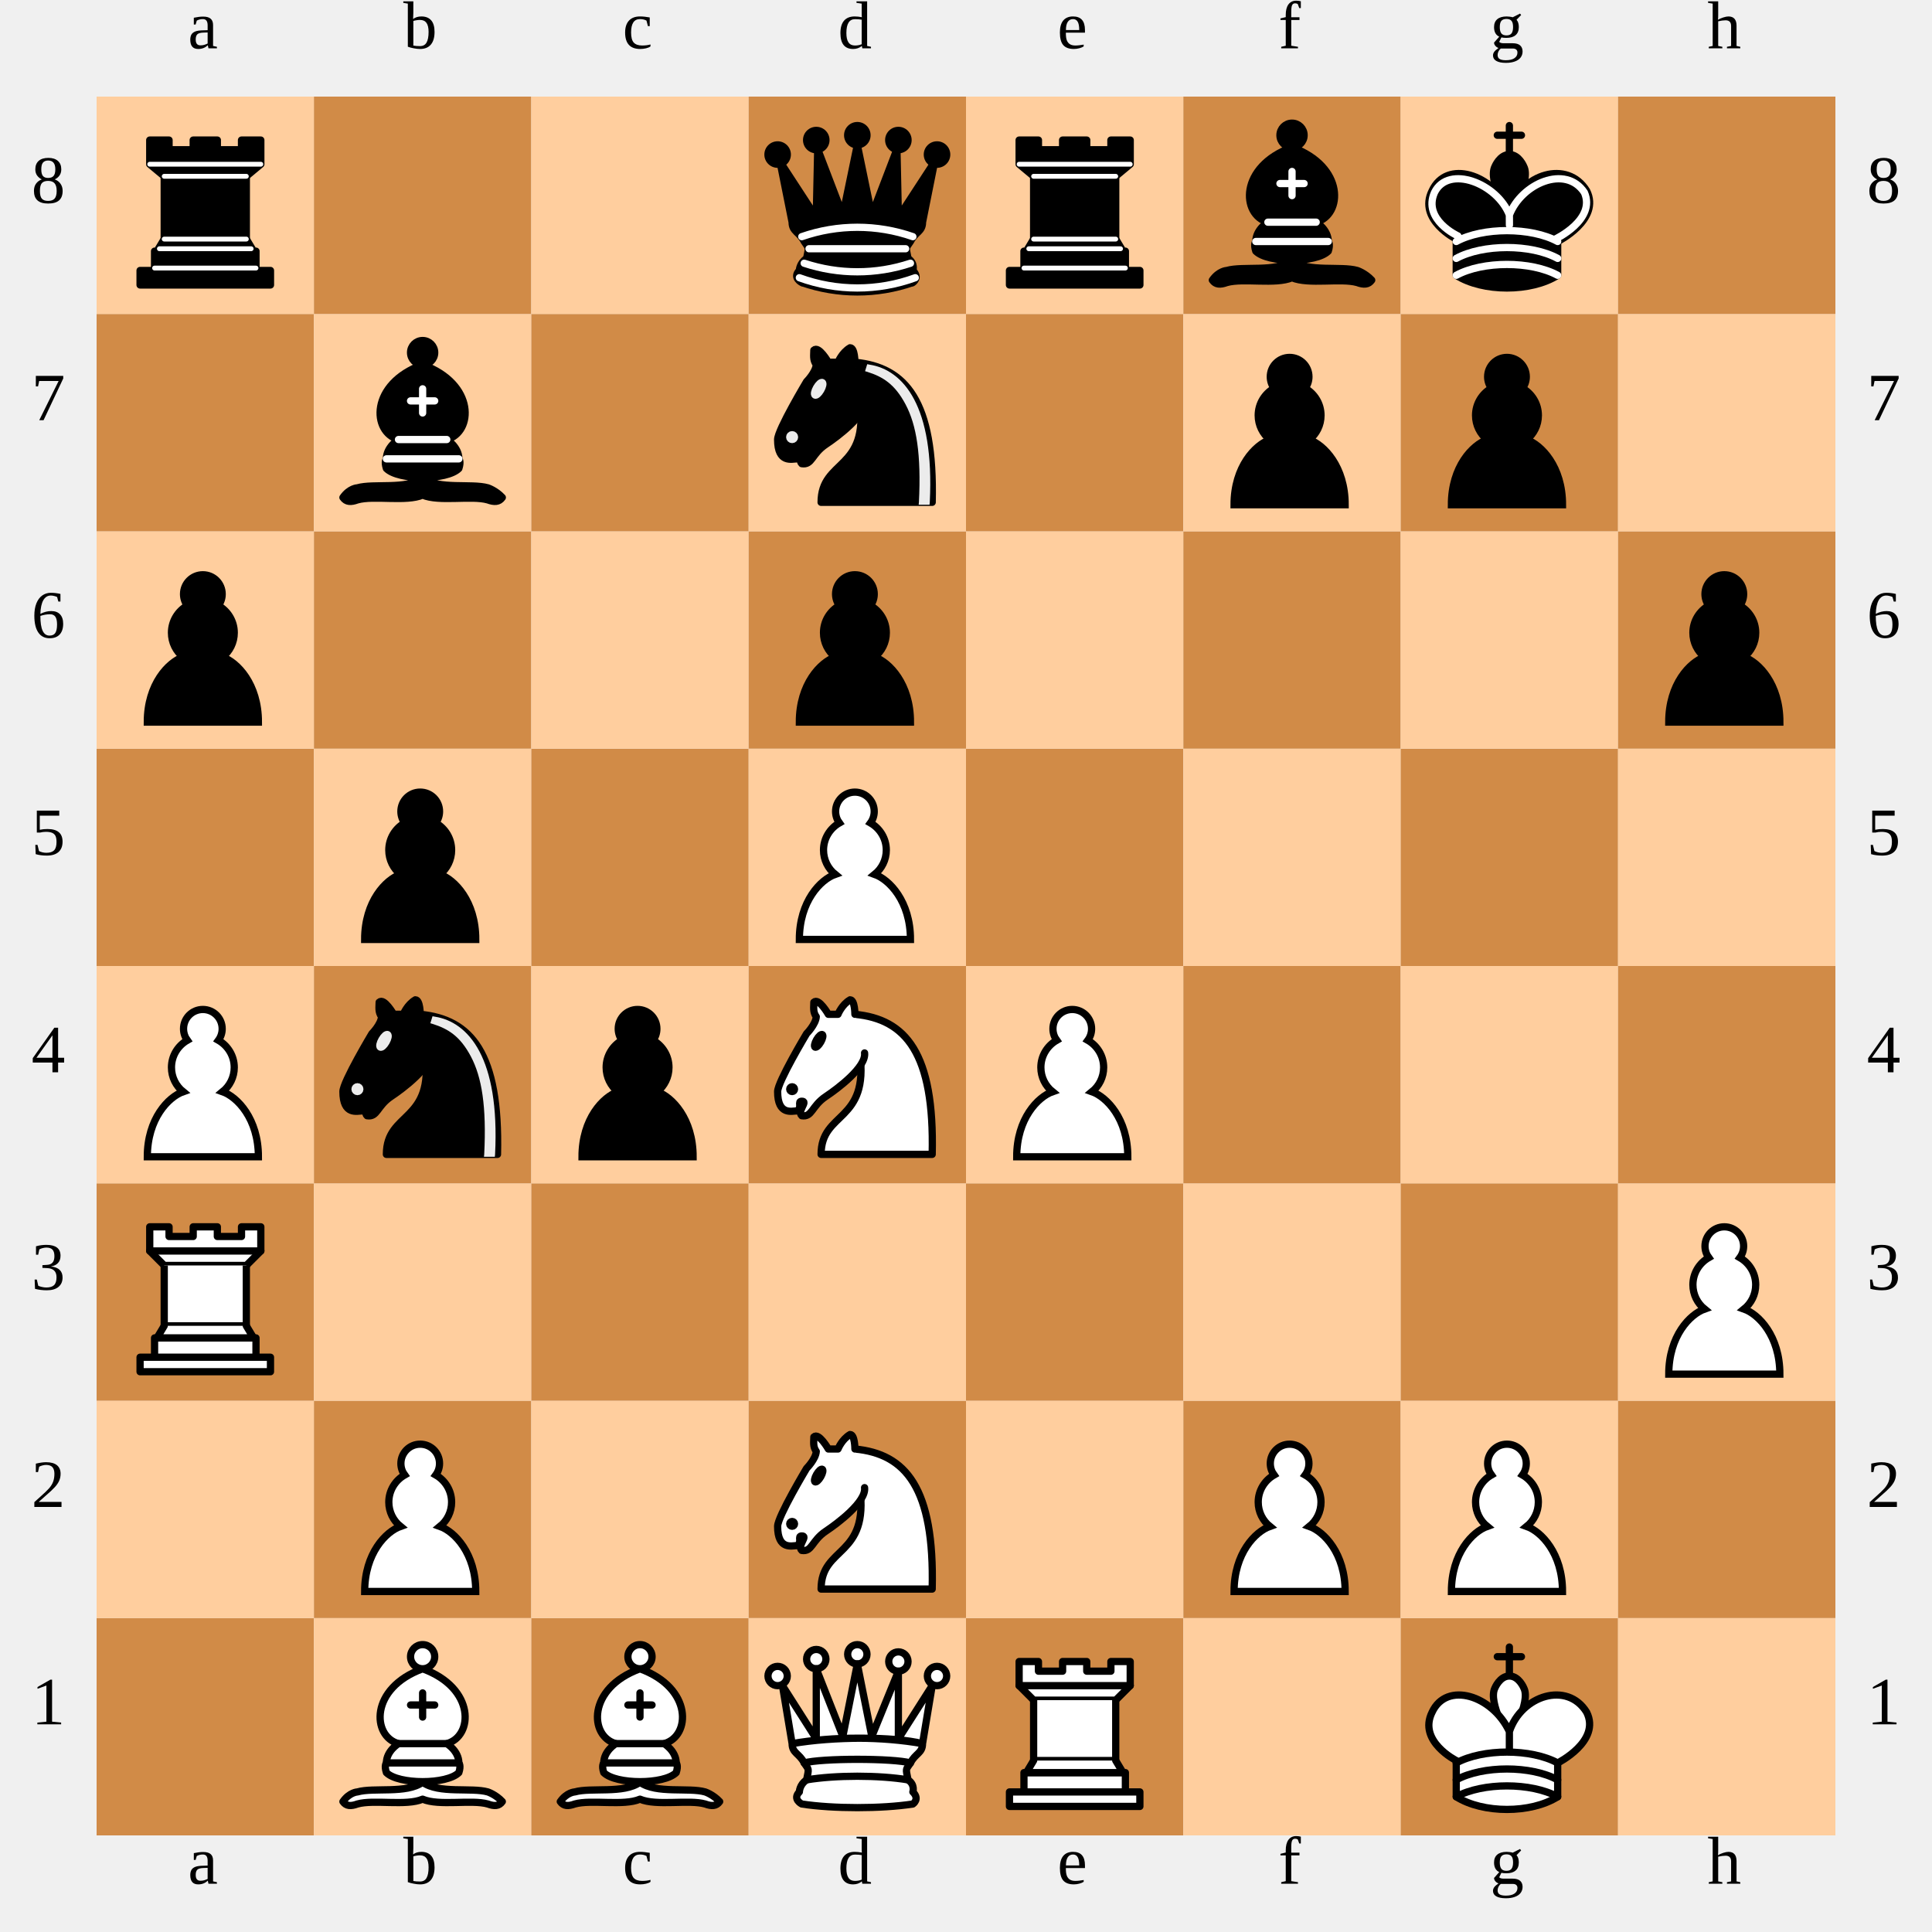
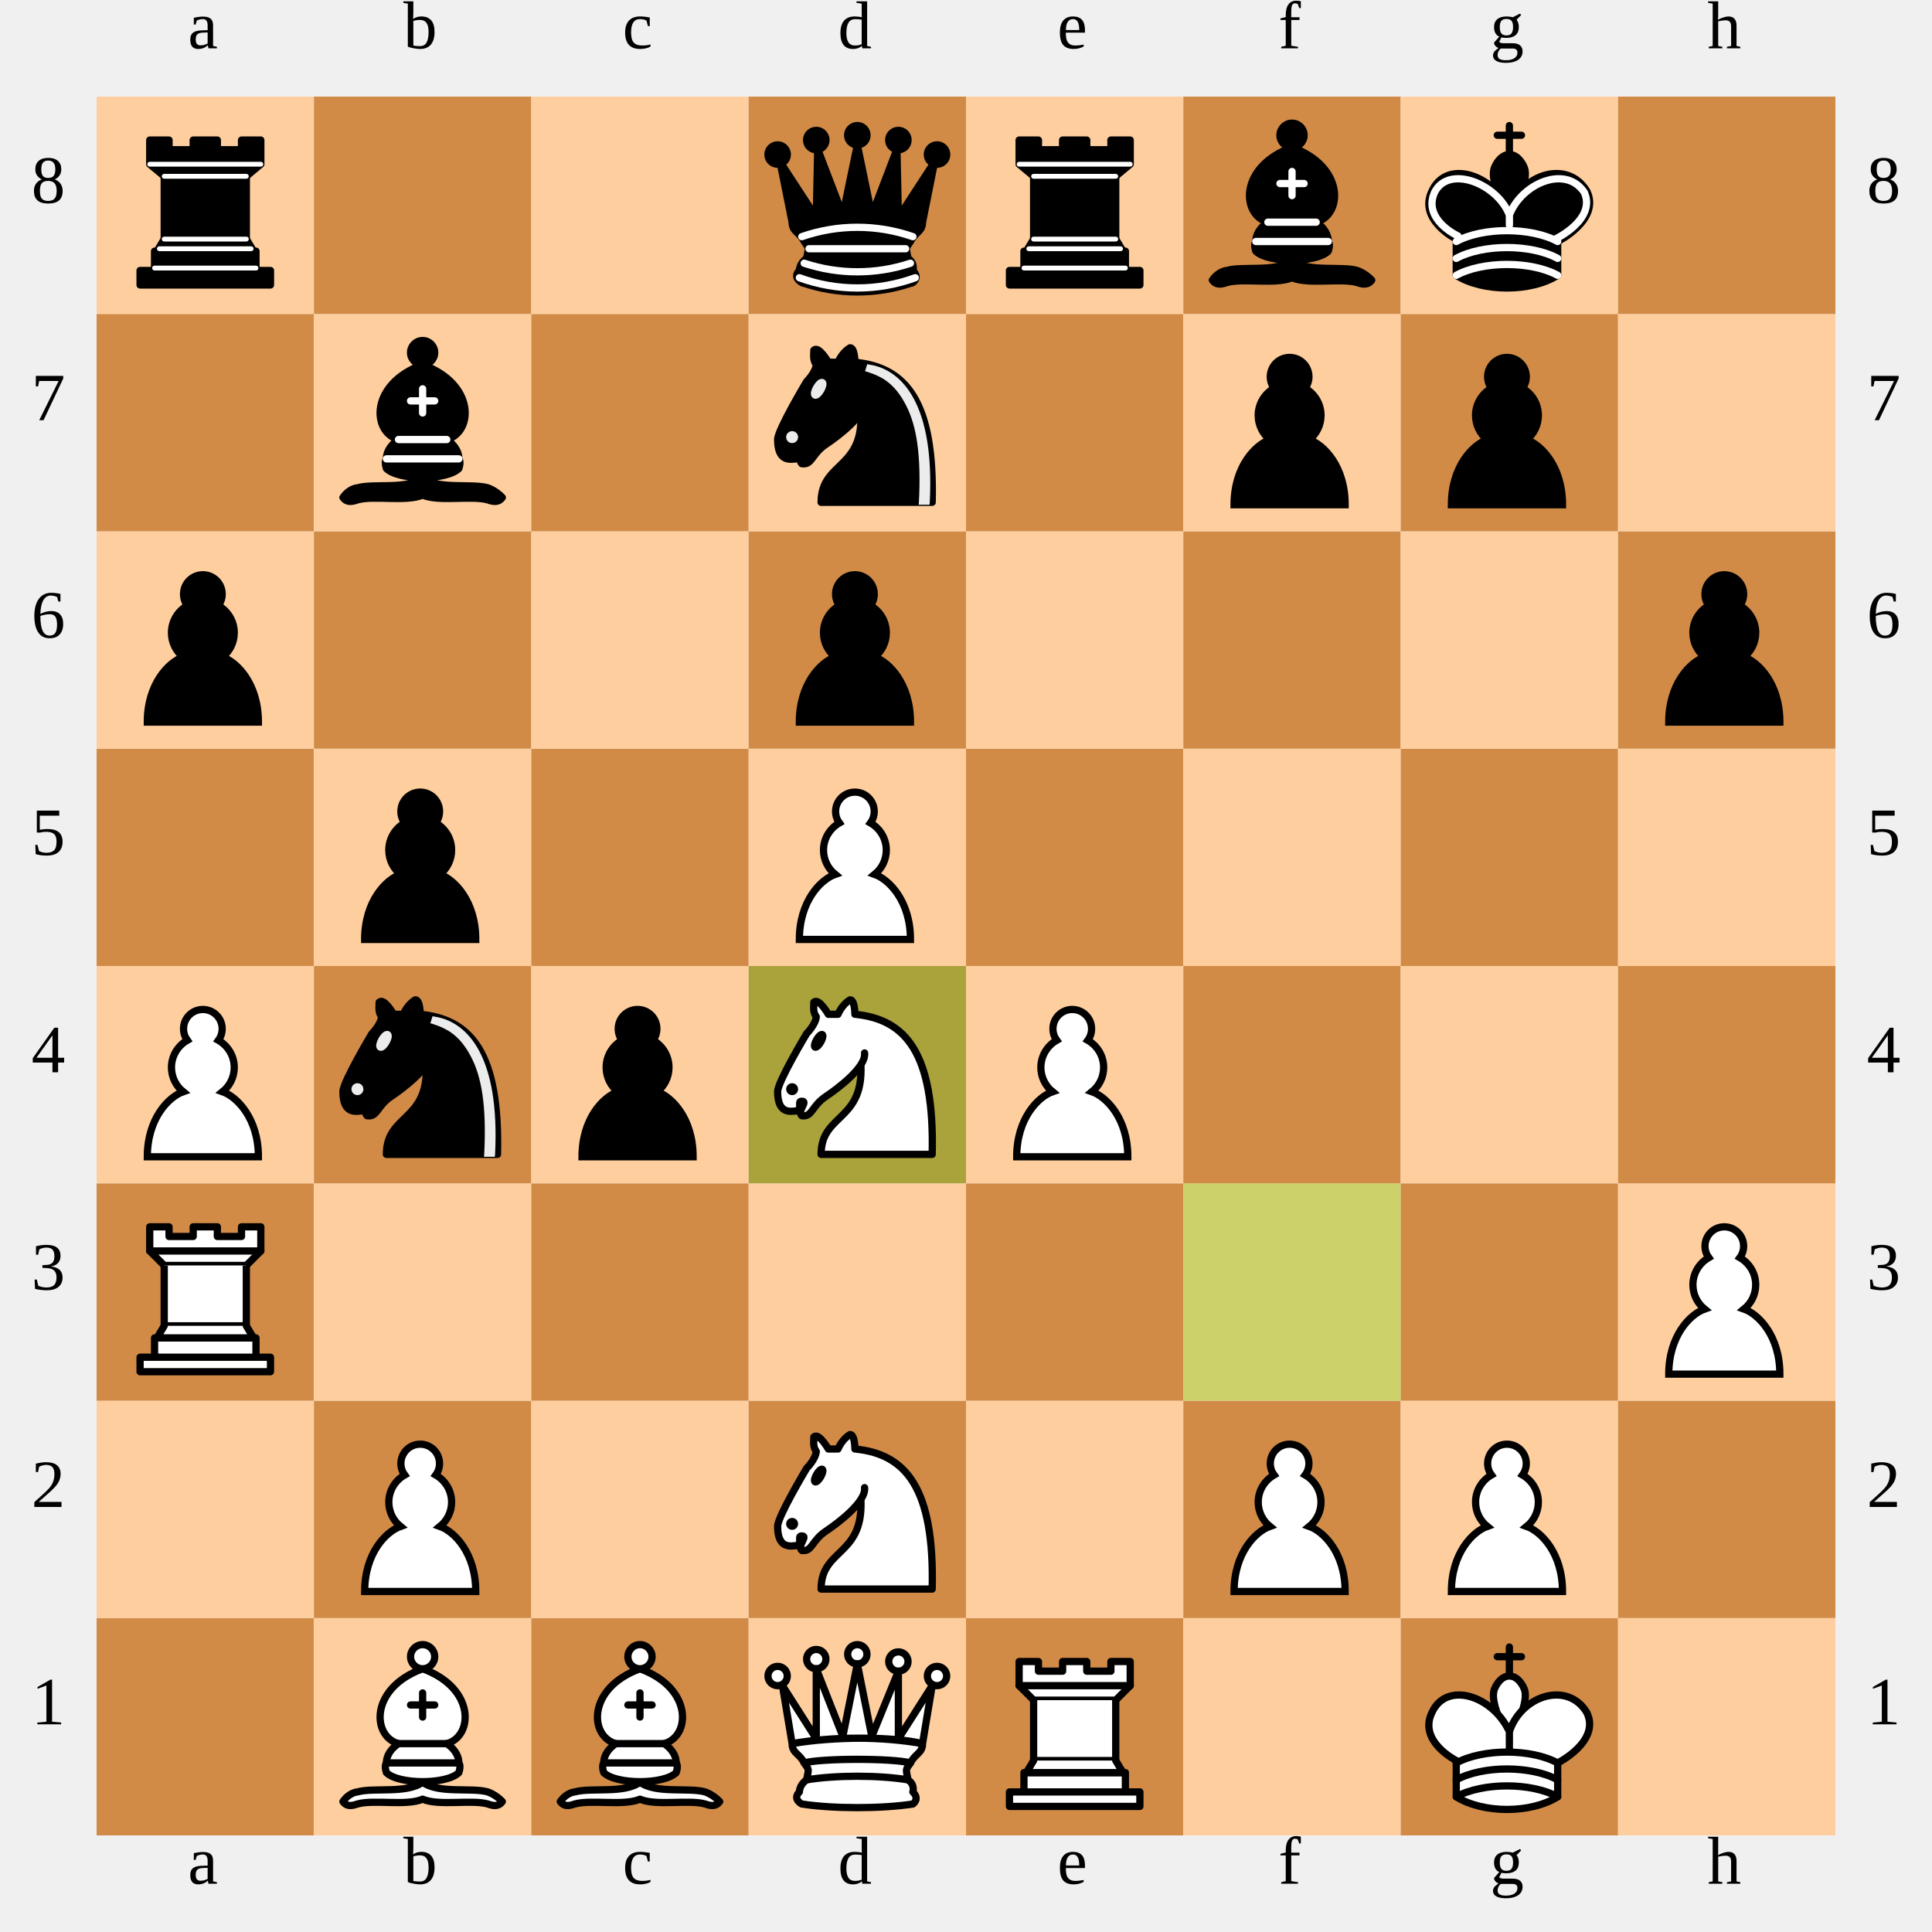
<svg xmlns="http://www.w3.org/2000/svg" xmlns:xlink="http://www.w3.org/1999/xlink" height="400" version="1.1" viewBox="0 0 400 400" width="400">
  <defs>
    <g class="white pawn" id="white-pawn">
      <path d="M22 9c-2.21 0-4 1.79-4 4 0 .89.29 1.71.78 2.38-1.95 1.12-3.28 3.21-3.28 5.62 0 2.03.94 3.84 2.41 5.03-3 1.06-7.41 5.55-7.41 13.47h23c0-7.92-4.41-12.41-7.41-13.47 1.47-1.19 2.41-3 2.41-5.03 0-2.41-1.33-4.5-3.28-5.62.49-.67.78-1.49.78-2.38 0-2.21-1.79-4-4-4z" fill="#fff" stroke="#000" stroke-linecap="round" stroke-width="1.5" />
    </g>
    <g class="white knight" fill="none" fill-rule="evenodd" id="white-knight" stroke="#000" stroke-linecap="round" stroke-linejoin="round" stroke-width="1.5">
      <path d="M 22,10 C 32.5,11 38.5,18 38,39 L 15,39 C 15,30 25,32.5 23,18" style="fill:#ffffff; stroke:#000000;" />
      <path d="M 24,18 C 24.38,20.91 18.45,25.37 16,27 C 13,29 13.18,31.34 11,31 C 9.958,30.06 12.41,27.96 11,28 C 10,28 11.19,29.23 10,30 C 9,30 5.997,31 6,26 C 6,24 12,14 12,14 C 12,14 13.89,12.1 14,10.5 C 13.27,9.506 13.5,8.5 13.5,7.5 C 14.5,6.5 16.5,10 16.5,10 L 18.5,10 C 18.5,10 19.28,8.008 21,7 C 22,7 22,10 22,10" style="fill:#ffffff; stroke:#000000;" />
      <path d="M 9.5 25.5 A 0.5 0.5 0 1 1 8.5,25.5 A 0.5 0.5 0 1 1 9.5 25.5 z" style="fill:#000000; stroke:#000000;" />
      <path d="M 15 15.5 A 0.5 1.5 0 1 1 14,15.5 A 0.5 1.5 0 1 1 15 15.5 z" style="fill:#000000; stroke:#000000;" transform="matrix(0.866,0.5,-0.5,0.866,9.693,-5.173)" />
    </g>
    <g class="white bishop" fill="none" fill-rule="evenodd" id="white-bishop" stroke="#000" stroke-linecap="round" stroke-linejoin="round" stroke-width="1.5">
      <g fill="#fff" stroke-linecap="butt">
        <path d="M9 36c3.39-.97 10.11.43 13.5-2 3.39 2.43 10.11 1.03 13.5 2 0 0 1.65.54 3 2-.68.97-1.65.99-3 .5-3.39-.97-10.11.46-13.5-1-3.39 1.46-10.11.03-13.5 1-1.354.49-2.323.47-3-.5 1.354-1.94 3-2 3-2zM15 32c2.5 2.5 12.5 2.5 15 0 .5-1.5 0-2 0-2 0-2.5-2.5-4-2.5-4 5.5-1.5 6-11.5-5-15.5-11 4-10.5 14-5 15.5 0 0-2.5 1.5-2.5 4 0 0-.5.5 0 2zM25 8a2.5 2.5 0 1 1-5 0 2.5 2.5 0 1 1 5 0z" />
      </g>
      <path d="M17.5 26h10M15 30h15m-7.5-14.5v5M20 18h5" stroke-linejoin="miter" />
    </g>
    <g class="white rook" fill="#fff" fill-rule="evenodd" id="white-rook" stroke="#000" stroke-linecap="round" stroke-linejoin="round" stroke-width="1.5">
      <path d="M9 39h27v-3H9v3zM12 36v-4h21v4H12zM11 14V9h4v2h5V9h5v2h5V9h4v5" stroke-linecap="butt" />
      <path d="M34 14l-3 3H14l-3-3" />
      <path d="M31 17v12.5H14V17" stroke-linecap="butt" stroke-linejoin="miter" />
      <path d="M31 29.5l1.5 2.5h-20l1.5-2.5" />
      <path d="M11 14h23" fill="none" stroke-linejoin="miter" />
    </g>
    <g class="white queen" fill="#fff" fill-rule="evenodd" id="white-queen" stroke="#000" stroke-linecap="round" stroke-linejoin="round" stroke-width="1.5">
      <path d="M8 12a2 2 0 1 1-4 0 2 2 0 1 1 4 0zM24.5 7.5a2 2 0 1 1-4 0 2 2 0 1 1 4 0zM41 12a2 2 0 1 1-4 0 2 2 0 1 1 4 0zM16 8.5a2 2 0 1 1-4 0 2 2 0 1 1 4 0zM33 9a2 2 0 1 1-4 0 2 2 0 1 1 4 0z" />
      <path d="M9 26c8.5-1.5 21-1.5 27 0l2-12-7 11V11l-5.5 13.5-3-15-3 15-5.5-14V25L7 14l2 12zM9 26c0 2 1.5 2 2.5 4 1 1.5 1 1 .5 3.5-1.5 1-1.5 2.5-1.5 2.5-1.5 1.5.5 2.5.5 2.5 6.5 1 16.5 1 23 0 0 0 1.5-1 0-2.5 0 0 .5-1.5-1-2.5-.5-2.5-.5-2 .5-3.5 1-2 2.5-2 2.5-4-8.5-1.5-18.5-1.5-27 0z" stroke-linecap="butt" />
      <path d="M11.5 30c3.5-1 18.5-1 22 0M12 33.5c6-1 15-1 21 0" fill="none" />
    </g>
    <g class="white king" fill="none" fill-rule="evenodd" id="white-king" stroke="#000" stroke-linecap="round" stroke-linejoin="round" stroke-width="1.5">
      <path d="M22.5 11.63V6M20 8h5" stroke-linejoin="miter" />
      <path d="M22.5 25s4.5-7.5 3-10.5c0 0-1-2.5-3-2.5s-3 2.5-3 2.5c-1.5 3 3 10.5 3 10.5" fill="#fff" stroke-linecap="butt" stroke-linejoin="miter" />
      <path d="M11.5 37c5.5 3.5 15.5 3.5 21 0v-7s9-4.5 6-10.5c-4-6.5-13.5-3.5-16 4V27v-3.5c-3.5-7.5-13-10.5-16-4-3 6 5 10 5 10V37z" fill="#fff" />
      <path d="M11.5 30c5.5-3 15.5-3 21 0m-21 3.5c5.5-3 15.5-3 21 0m-21 3.5c5.5-3 15.5-3 21 0" />
    </g>
    <g class="black pawn" id="black-pawn">
      <path d="M22 9c-2.21 0-4 1.79-4 4 0 .89.29 1.71.78 2.38-1.95 1.12-3.28 3.21-3.28 5.62 0 2.03.94 3.84 2.41 5.03-3 1.06-7.41 5.55-7.41 13.47h23c0-7.92-4.41-12.41-7.41-13.47 1.47-1.19 2.41-3 2.41-5.03 0-2.41-1.33-4.5-3.28-5.62.49-.67.78-1.49.78-2.38 0-2.21-1.79-4-4-4z" stroke="#000" stroke-linecap="round" stroke-width="1.5" />
    </g>
    <g class="black knight" fill="none" fill-rule="evenodd" id="black-knight" stroke="#000" stroke-linecap="round" stroke-linejoin="round" stroke-width="1.5">
      <path d="M 22,10 C 32.5,11 38.5,18 38,39 L 15,39 C 15,30 25,32.5 23,18" style="fill:#000000; stroke:#000000;" />
      <path d="M 24,18 C 24.38,20.91 18.45,25.37 16,27 C 13,29 13.18,31.34 11,31 C 9.958,30.06 12.41,27.96 11,28 C 10,28 11.19,29.23 10,30 C 9,30 5.997,31 6,26 C 6,24 12,14 12,14 C 12,14 13.89,12.1 14,10.5 C 13.27,9.506 13.5,8.5 13.5,7.5 C 14.5,6.5 16.5,10 16.5,10 L 18.5,10 C 18.5,10 19.28,8.008 21,7 C 22,7 22,10 22,10" style="fill:#000000; stroke:#000000;" />
      <path d="M 9.5 25.5 A 0.5 0.5 0 1 1 8.5,25.5 A 0.5 0.5 0 1 1 9.5 25.5 z" style="fill:#ececec; stroke:#ececec;" />
      <path d="M 15 15.5 A 0.5 1.5 0 1 1 14,15.5 A 0.5 1.5 0 1 1 15 15.5 z" style="fill:#ececec; stroke:#ececec;" transform="matrix(0.866,0.5,-0.5,0.866,9.693,-5.173)" />
      <path d="M 24.55,10.4 L 24.1,11.85 L 24.6,12 C 27.75,13 30.25,14.49 32.5,18.75 C 34.75,23.01 35.75,29.06 35.25,39 L 35.2,39.5 L 37.45,39.5 L 37.5,39 C 38,28.94 36.62,22.15 34.25,17.66 C 31.88,13.17 28.46,11.02 25.06,10.5 L 24.55,10.4 z " style="fill:#ececec; stroke:none;" />
    </g>
    <g class="black bishop" fill="none" fill-rule="evenodd" id="black-bishop" stroke="#000" stroke-linecap="round" stroke-linejoin="round" stroke-width="1.5">
      <path d="M9 36c3.39-.97 10.11.43 13.5-2 3.39 2.43 10.11 1.03 13.5 2 0 0 1.65.54 3 2-.68.97-1.65.99-3 .5-3.39-.97-10.11.46-13.5-1-3.39 1.46-10.11.03-13.5 1-1.354.49-2.323.47-3-.5 1.354-1.94 3-2 3-2zm6-4c2.5 2.5 12.5 2.5 15 0 .5-1.5 0-2 0-2 0-2.5-2.5-4-2.5-4 5.5-1.5 6-11.5-5-15.5-11 4-10.5 14-5 15.5 0 0-2.5 1.5-2.5 4 0 0-.5.5 0 2zM25 8a2.5 2.5 0 1 1-5 0 2.5 2.5 0 1 1 5 0z" fill="#000" stroke-linecap="butt" />
      <path d="M17.5 26h10M15 30h15m-7.5-14.5v5M20 18h5" stroke="#fff" stroke-linejoin="miter" />
    </g>
    <g class="black rook" fill="#000" fill-rule="evenodd" id="black-rook" stroke="#000" stroke-linecap="round" stroke-linejoin="round" stroke-width="1.5">
      <path d="M9 39h27v-3H9v3zM12.5 32l1.5-2.5h17l1.5 2.5h-20zM12 36v-4h21v4H12z" stroke-linecap="butt" />
      <path d="M14 29.5v-13h17v13H14z" stroke-linecap="butt" stroke-linejoin="miter" />
      <path d="M14 16.5L11 14h23l-3 2.5H14zM11 14V9h4v2h5V9h5v2h5V9h4v5H11z" stroke-linecap="butt" />
      <path d="M12 35.5h21M13 31.5h19M14 29.5h17M14 16.5h17M11 14h23" fill="none" stroke="#fff" stroke-linejoin="miter" stroke-width="1" />
    </g>
    <g class="black queen" fill="#000" fill-rule="evenodd" id="black-queen" stroke="#000" stroke-linecap="round" stroke-linejoin="round" stroke-width="1.5">
      <g fill="#000" stroke="none">
        <circle cx="6" cy="12" r="2.75" />
        <circle cx="14" cy="9" r="2.75" />
        <circle cx="22.5" cy="8" r="2.75" />
        <circle cx="31" cy="9" r="2.75" />
        <circle cx="39" cy="12" r="2.75" />
      </g>
      <path d="M9 26c8.5-1.5 21-1.5 27 0l2.5-12.5L31 25l-.3-14.1-5.2 13.6-3-14.5-3 14.5-5.2-13.6L14 25 6.5 13.5 9 26zM9 26c0 2 1.5 2 2.5 4 1 1.5 1 1 .5 3.5-1.5 1-1.5 2.5-1.5 2.5-1.5 1.5.5 2.5.5 2.5 6.5 1 16.5 1 23 0 0 0 1.5-1 0-2.5 0 0 .5-1.5-1-2.5-.5-2.5-.5-2 .5-3.5 1-2 2.5-2 2.5-4-8.5-1.5-18.5-1.5-27 0z" stroke-linecap="butt" />
      <path d="M11 38.5a35 35 1 0 0 23 0" fill="none" stroke-linecap="butt" />
      <path d="M11 29a35 35 1 0 1 23 0M12.5 31.5h20M11.5 34.5a35 35 1 0 0 22 0M10.5 37.5a35 35 1 0 0 24 0" fill="none" stroke="#fff" />
    </g>
    <g class="black king" fill="none" fill-rule="evenodd" id="black-king" stroke="#000" stroke-linecap="round" stroke-linejoin="round" stroke-width="1.5">
      <path d="M22.5 11.63V6" stroke-linejoin="miter" />
      <path d="M22.5 25s4.5-7.5 3-10.5c0 0-1-2.5-3-2.5s-3 2.5-3 2.5c-1.5 3 3 10.5 3 10.5" fill="#000" stroke-linecap="butt" stroke-linejoin="miter" />
      <path d="M11.5 37c5.5 3.5 15.5 3.5 21 0v-7s9-4.5 6-10.5c-4-6.5-13.5-3.5-16 4V27v-3.5c-3.5-7.5-13-10.5-16-4-3 6 5 10 5 10V37z" fill="#000" />
      <path d="M20 8h5" stroke-linejoin="miter" />
      <path d="M32 29.5s8.5-4 6.03-9.65C34.15 14 25 18 22.5 24.5l.01 2.1-.01-2.1C20 18 9.906 14 6.997 19.85c-2.497 5.65 4.853 9 4.853 9M11.5 30c5.5-3 15.5-3 21 0m-21 3.5c5.5-3 15.5-3 21 0m-21 3.5c5.5-3 15.5-3 21 0" stroke="#fff" />
    </g>
  </defs>
  <rect class="square dark a1" fill="#d18b47" height="45" stroke="none" width="45" x="20" y="335" />
  <rect class="square light b1" fill="#ffce9e" height="45" stroke="none" width="45" x="65" y="335" />
  <use transform="translate(65, 335)" xlink:href="#white-bishop" />
  <rect class="square dark c1" fill="#d18b47" height="45" stroke="none" width="45" x="110" y="335" />
  <use transform="translate(110, 335)" xlink:href="#white-bishop" />
  <rect class="square light d1" fill="#ffce9e" height="45" stroke="none" width="45" x="155" y="335" />
  <use transform="translate(155, 335)" xlink:href="#white-queen" />
  <rect class="square dark e1" fill="#d18b47" height="45" stroke="none" width="45" x="200" y="335" />
  <use transform="translate(200, 335)" xlink:href="#white-rook" />
  <rect class="square light f1" fill="#ffce9e" height="45" stroke="none" width="45" x="245" y="335" />
  <rect class="square dark g1" fill="#d18b47" height="45" stroke="none" width="45" x="290" y="335" />
  <use transform="translate(290, 335)" xlink:href="#white-king" />
  <rect class="square light h1" fill="#ffce9e" height="45" stroke="none" width="45" x="335" y="335" />
  <rect class="square light a2" fill="#ffce9e" height="45" stroke="none" width="45" x="20" y="290" />
  <rect class="square dark b2" fill="#d18b47" height="45" stroke="none" width="45" x="65" y="290" />
  <use transform="translate(65, 290)" xlink:href="#white-pawn" />
  <rect class="square light c2" fill="#ffce9e" height="45" stroke="none" width="45" x="110" y="290" />
  <rect class="square dark d2" fill="#d18b47" height="45" stroke="none" width="45" x="155" y="290" />
  <use transform="translate(155, 290)" xlink:href="#white-knight" />
  <rect class="square light e2" fill="#ffce9e" height="45" stroke="none" width="45" x="200" y="290" />
  <rect class="square dark f2" fill="#d18b47" height="45" stroke="none" width="45" x="245" y="290" />
  <use transform="translate(245, 290)" xlink:href="#white-pawn" />
  <rect class="square light g2" fill="#ffce9e" height="45" stroke="none" width="45" x="290" y="290" />
  <use transform="translate(290, 290)" xlink:href="#white-pawn" />
  <rect class="square dark h2" fill="#d18b47" height="45" stroke="none" width="45" x="335" y="290" />
  <rect class="square dark a3" fill="#d18b47" height="45" stroke="none" width="45" x="20" y="245" />
  <use transform="translate(20, 245)" xlink:href="#white-rook" />
  <rect class="square light b3" fill="#ffce9e" height="45" stroke="none" width="45" x="65" y="245" />
  <rect class="square dark c3" fill="#d18b47" height="45" stroke="none" width="45" x="110" y="245" />
  <rect class="square light d3" fill="#ffce9e" height="45" stroke="none" width="45" x="155" y="245" />
  <rect class="square dark e3" fill="#d18b47" height="45" stroke="none" width="45" x="200" y="245" />
-   <rect class="square light f3" fill="#ffce9e" height="45" stroke="none" width="45" x="245" y="245" />
+   <rect class="square light lastmove f3" fill="#cdd16a" height="45" stroke="none" width="45" x="245" y="245" />
  <rect class="square dark g3" fill="#d18b47" height="45" stroke="none" width="45" x="290" y="245" />
  <rect class="square light h3" fill="#ffce9e" height="45" stroke="none" width="45" x="335" y="245" />
  <use transform="translate(335, 245)" xlink:href="#white-pawn" />
  <rect class="square light a4" fill="#ffce9e" height="45" stroke="none" width="45" x="20" y="200" />
  <use transform="translate(20, 200)" xlink:href="#white-pawn" />
  <rect class="square dark b4" fill="#d18b47" height="45" stroke="none" width="45" x="65" y="200" />
  <use transform="translate(65, 200)" xlink:href="#black-knight" />
  <rect class="square light c4" fill="#ffce9e" height="45" stroke="none" width="45" x="110" y="200" />
  <use transform="translate(110, 200)" xlink:href="#black-pawn" />
-   <rect class="square dark d4" fill="#d18b47" height="45" stroke="none" width="45" x="155" y="200" />
+   <rect class="square dark lastmove d4" fill="#aaa23b" height="45" stroke="none" width="45" x="155" y="200" />
  <use transform="translate(155, 200)" xlink:href="#white-knight" />
  <rect class="square light e4" fill="#ffce9e" height="45" stroke="none" width="45" x="200" y="200" />
  <use transform="translate(200, 200)" xlink:href="#white-pawn" />
  <rect class="square dark f4" fill="#d18b47" height="45" stroke="none" width="45" x="245" y="200" />
  <rect class="square light g4" fill="#ffce9e" height="45" stroke="none" width="45" x="290" y="200" />
  <rect class="square dark h4" fill="#d18b47" height="45" stroke="none" width="45" x="335" y="200" />
  <rect class="square dark a5" fill="#d18b47" height="45" stroke="none" width="45" x="20" y="155" />
  <rect class="square light b5" fill="#ffce9e" height="45" stroke="none" width="45" x="65" y="155" />
  <use transform="translate(65, 155)" xlink:href="#black-pawn" />
  <rect class="square dark c5" fill="#d18b47" height="45" stroke="none" width="45" x="110" y="155" />
  <rect class="square light d5" fill="#ffce9e" height="45" stroke="none" width="45" x="155" y="155" />
  <use transform="translate(155, 155)" xlink:href="#white-pawn" />
  <rect class="square dark e5" fill="#d18b47" height="45" stroke="none" width="45" x="200" y="155" />
  <rect class="square light f5" fill="#ffce9e" height="45" stroke="none" width="45" x="245" y="155" />
  <rect class="square dark g5" fill="#d18b47" height="45" stroke="none" width="45" x="290" y="155" />
  <rect class="square light h5" fill="#ffce9e" height="45" stroke="none" width="45" x="335" y="155" />
  <rect class="square light a6" fill="#ffce9e" height="45" stroke="none" width="45" x="20" y="110" />
  <use transform="translate(20, 110)" xlink:href="#black-pawn" />
  <rect class="square dark b6" fill="#d18b47" height="45" stroke="none" width="45" x="65" y="110" />
  <rect class="square light c6" fill="#ffce9e" height="45" stroke="none" width="45" x="110" y="110" />
  <rect class="square dark d6" fill="#d18b47" height="45" stroke="none" width="45" x="155" y="110" />
  <use transform="translate(155, 110)" xlink:href="#black-pawn" />
  <rect class="square light e6" fill="#ffce9e" height="45" stroke="none" width="45" x="200" y="110" />
  <rect class="square dark f6" fill="#d18b47" height="45" stroke="none" width="45" x="245" y="110" />
  <rect class="square light g6" fill="#ffce9e" height="45" stroke="none" width="45" x="290" y="110" />
  <rect class="square dark h6" fill="#d18b47" height="45" stroke="none" width="45" x="335" y="110" />
  <use transform="translate(335, 110)" xlink:href="#black-pawn" />
  <rect class="square dark a7" fill="#d18b47" height="45" stroke="none" width="45" x="20" y="65" />
  <rect class="square light b7" fill="#ffce9e" height="45" stroke="none" width="45" x="65" y="65" />
  <use transform="translate(65, 65)" xlink:href="#black-bishop" />
  <rect class="square dark c7" fill="#d18b47" height="45" stroke="none" width="45" x="110" y="65" />
  <rect class="square light d7" fill="#ffce9e" height="45" stroke="none" width="45" x="155" y="65" />
  <use transform="translate(155, 65)" xlink:href="#black-knight" />
  <rect class="square dark e7" fill="#d18b47" height="45" stroke="none" width="45" x="200" y="65" />
  <rect class="square light f7" fill="#ffce9e" height="45" stroke="none" width="45" x="245" y="65" />
  <use transform="translate(245, 65)" xlink:href="#black-pawn" />
  <rect class="square dark g7" fill="#d18b47" height="45" stroke="none" width="45" x="290" y="65" />
  <use transform="translate(290, 65)" xlink:href="#black-pawn" />
  <rect class="square light h7" fill="#ffce9e" height="45" stroke="none" width="45" x="335" y="65" />
  <rect class="square light a8" fill="#ffce9e" height="45" stroke="none" width="45" x="20" y="20" />
  <use transform="translate(20, 20)" xlink:href="#black-rook" />
  <rect class="square dark b8" fill="#d18b47" height="45" stroke="none" width="45" x="65" y="20" />
  <rect class="square light c8" fill="#ffce9e" height="45" stroke="none" width="45" x="110" y="20" />
  <rect class="square dark d8" fill="#d18b47" height="45" stroke="none" width="45" x="155" y="20" />
  <use transform="translate(155, 20)" xlink:href="#black-queen" />
  <rect class="square light e8" fill="#ffce9e" height="45" stroke="none" width="45" x="200" y="20" />
  <use transform="translate(200, 20)" xlink:href="#black-rook" />
  <rect class="square dark f8" fill="#d18b47" height="45" stroke="none" width="45" x="245" y="20" />
  <use transform="translate(245, 20)" xlink:href="#black-bishop" />
  <rect class="square light g8" fill="#ffce9e" height="45" stroke="none" width="45" x="290" y="20" />
  <use transform="translate(290, 20)" xlink:href="#black-king" />
  <rect class="square dark h8" fill="#d18b47" height="45" stroke="none" width="45" x="335" y="20" />
  <text alignment-baseline="middle" font-size="14" text-anchor="middle" x="42" y="10">a</text>
  <text alignment-baseline="middle" font-size="14" text-anchor="middle" x="42" y="390">a</text>
  <text alignment-baseline="middle" font-size="14" text-anchor="middle" x="87" y="10">b</text>
  <text alignment-baseline="middle" font-size="14" text-anchor="middle" x="87" y="390">b</text>
  <text alignment-baseline="middle" font-size="14" text-anchor="middle" x="132" y="10">c</text>
  <text alignment-baseline="middle" font-size="14" text-anchor="middle" x="132" y="390">c</text>
  <text alignment-baseline="middle" font-size="14" text-anchor="middle" x="177" y="10">d</text>
  <text alignment-baseline="middle" font-size="14" text-anchor="middle" x="177" y="390">d</text>
  <text alignment-baseline="middle" font-size="14" text-anchor="middle" x="222" y="10">e</text>
  <text alignment-baseline="middle" font-size="14" text-anchor="middle" x="222" y="390">e</text>
  <text alignment-baseline="middle" font-size="14" text-anchor="middle" x="267" y="10">f</text>
  <text alignment-baseline="middle" font-size="14" text-anchor="middle" x="267" y="390">f</text>
  <text alignment-baseline="middle" font-size="14" text-anchor="middle" x="312" y="10">g</text>
  <text alignment-baseline="middle" font-size="14" text-anchor="middle" x="312" y="390">g</text>
  <text alignment-baseline="middle" font-size="14" text-anchor="middle" x="357" y="10">h</text>
  <text alignment-baseline="middle" font-size="14" text-anchor="middle" x="357" y="390">h</text>
  <text alignment-baseline="middle" font-size="14" text-anchor="middle" x="10" y="357">1</text>
  <text alignment-baseline="middle" font-size="14" text-anchor="middle" x="390" y="357">1</text>
  <text alignment-baseline="middle" font-size="14" text-anchor="middle" x="10" y="312">2</text>
  <text alignment-baseline="middle" font-size="14" text-anchor="middle" x="390" y="312">2</text>
  <text alignment-baseline="middle" font-size="14" text-anchor="middle" x="10" y="267">3</text>
  <text alignment-baseline="middle" font-size="14" text-anchor="middle" x="390" y="267">3</text>
  <text alignment-baseline="middle" font-size="14" text-anchor="middle" x="10" y="222">4</text>
  <text alignment-baseline="middle" font-size="14" text-anchor="middle" x="390" y="222">4</text>
  <text alignment-baseline="middle" font-size="14" text-anchor="middle" x="10" y="177">5</text>
  <text alignment-baseline="middle" font-size="14" text-anchor="middle" x="390" y="177">5</text>
  <text alignment-baseline="middle" font-size="14" text-anchor="middle" x="10" y="132">6</text>
  <text alignment-baseline="middle" font-size="14" text-anchor="middle" x="390" y="132">6</text>
  <text alignment-baseline="middle" font-size="14" text-anchor="middle" x="10" y="87">7</text>
  <text alignment-baseline="middle" font-size="14" text-anchor="middle" x="390" y="87">7</text>
  <text alignment-baseline="middle" font-size="14" text-anchor="middle" x="10" y="42">8</text>
  <text alignment-baseline="middle" font-size="14" text-anchor="middle" x="390" y="42">8</text>
</svg>
